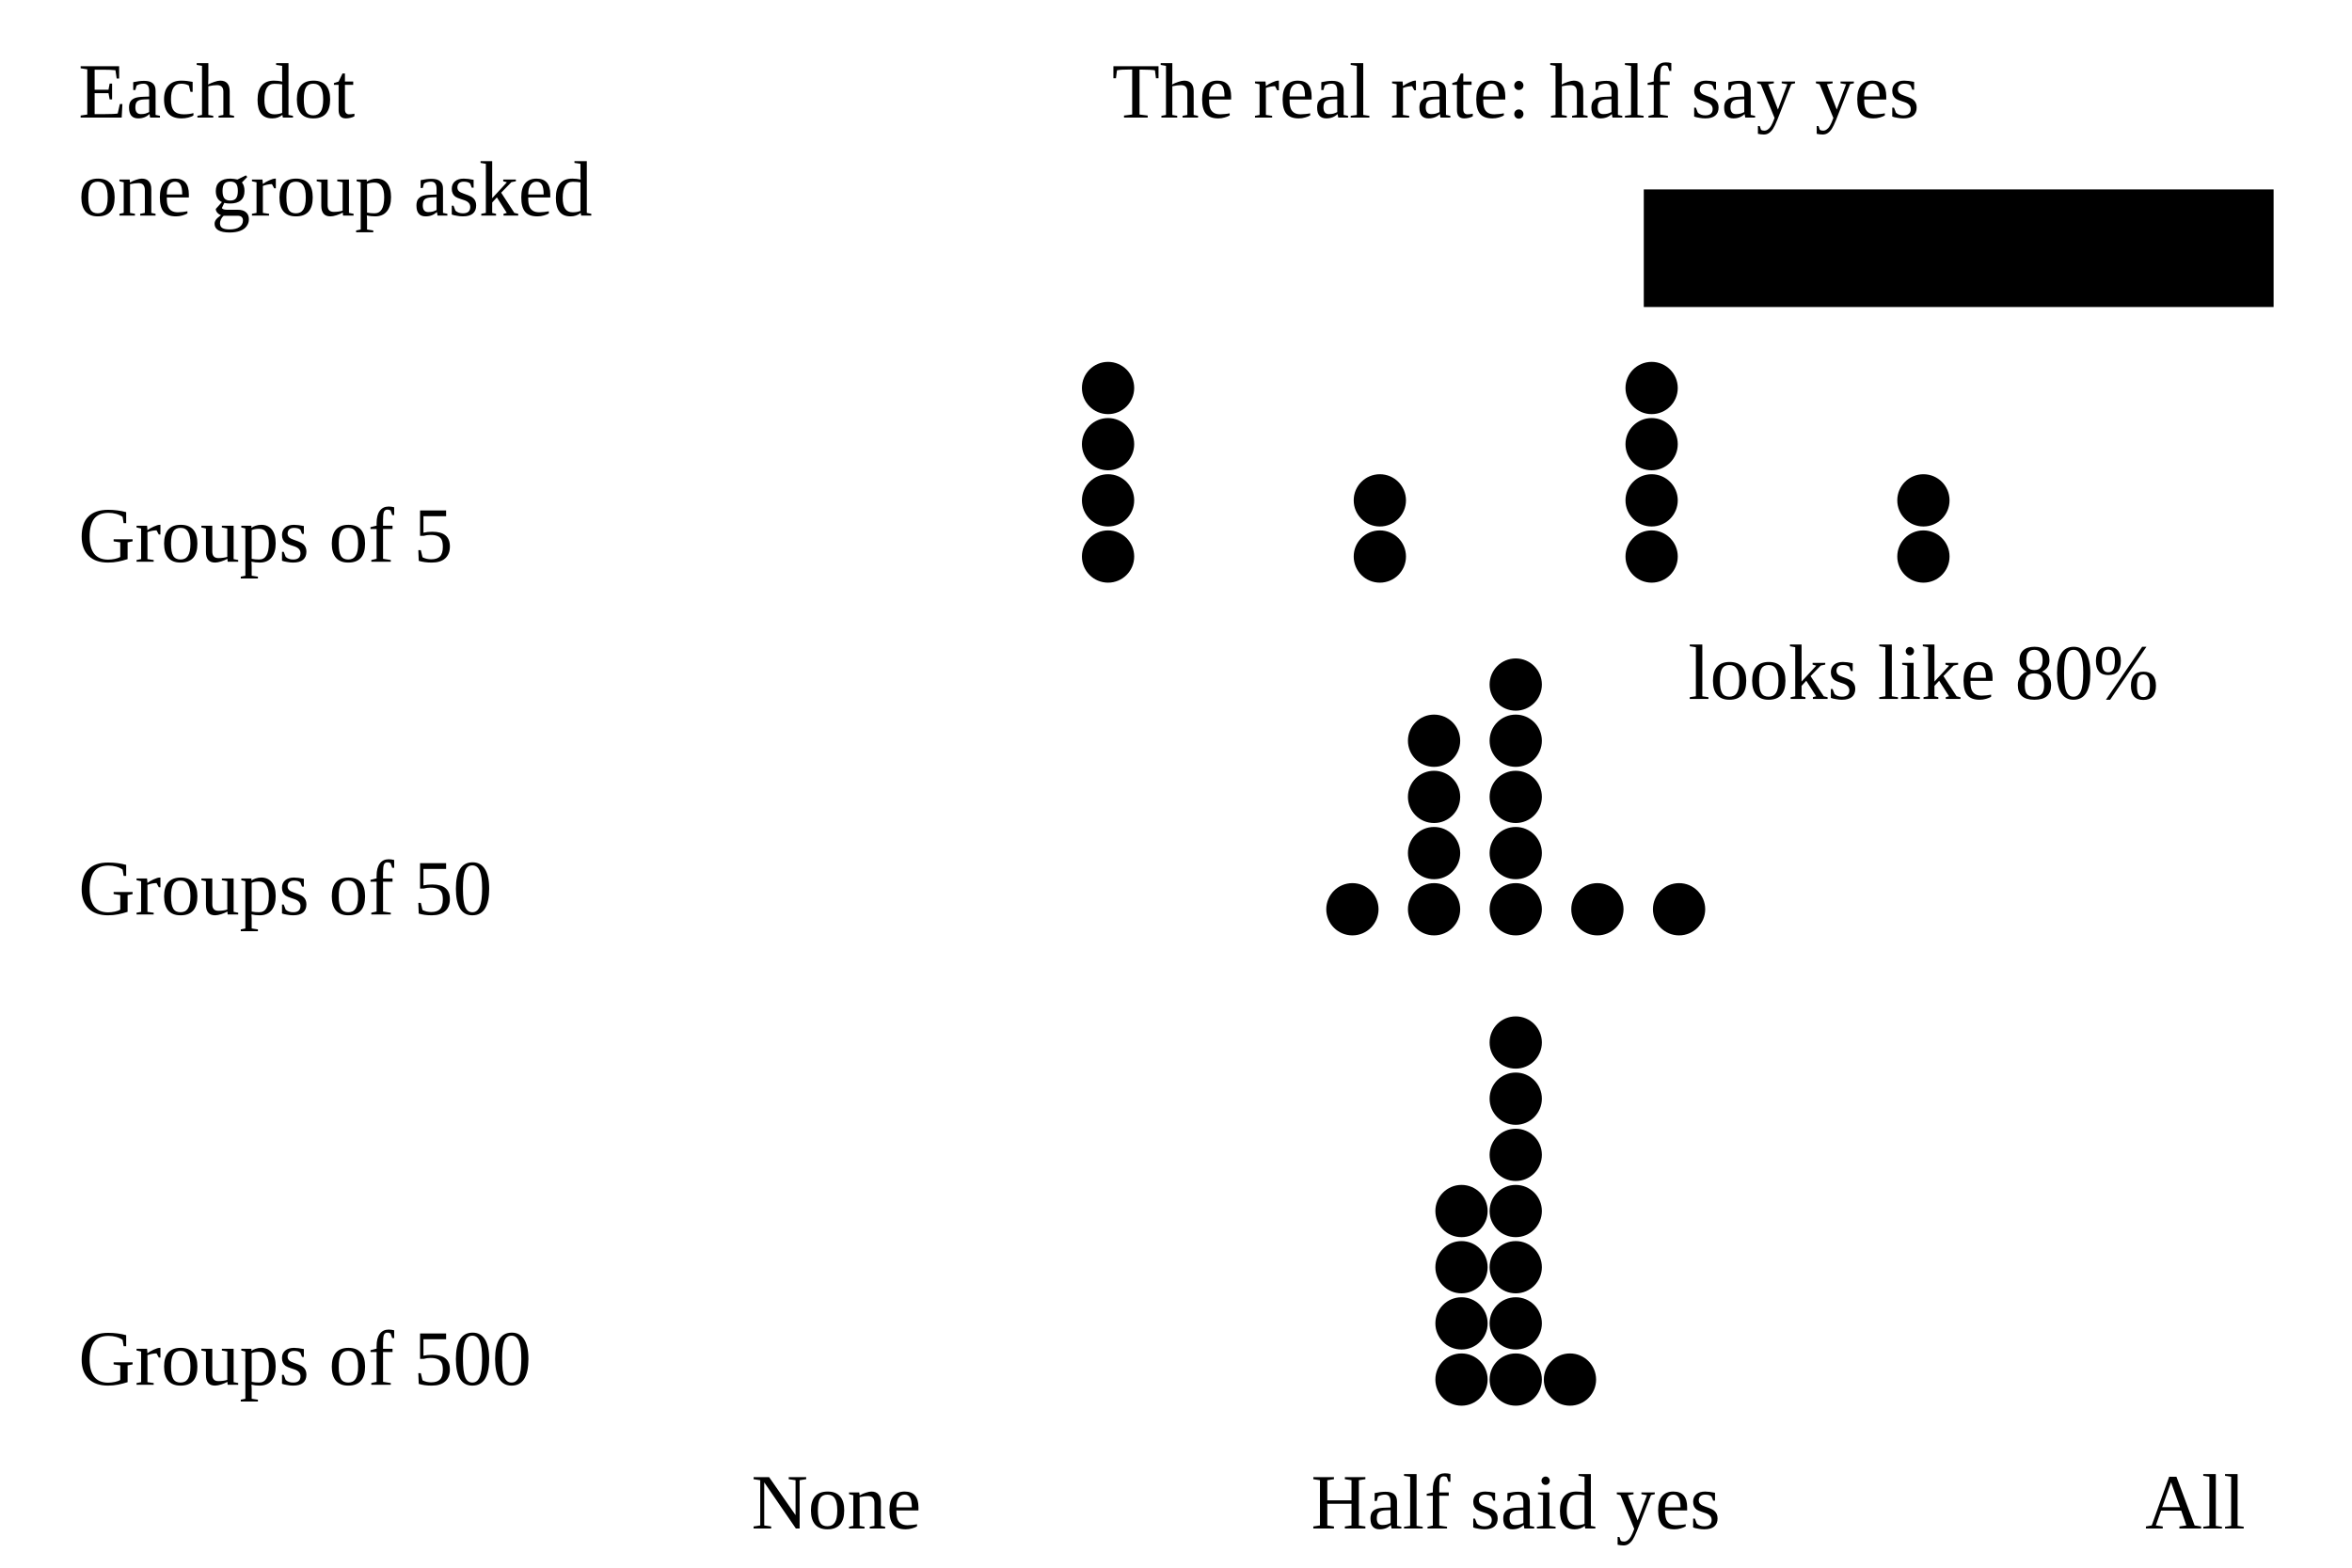
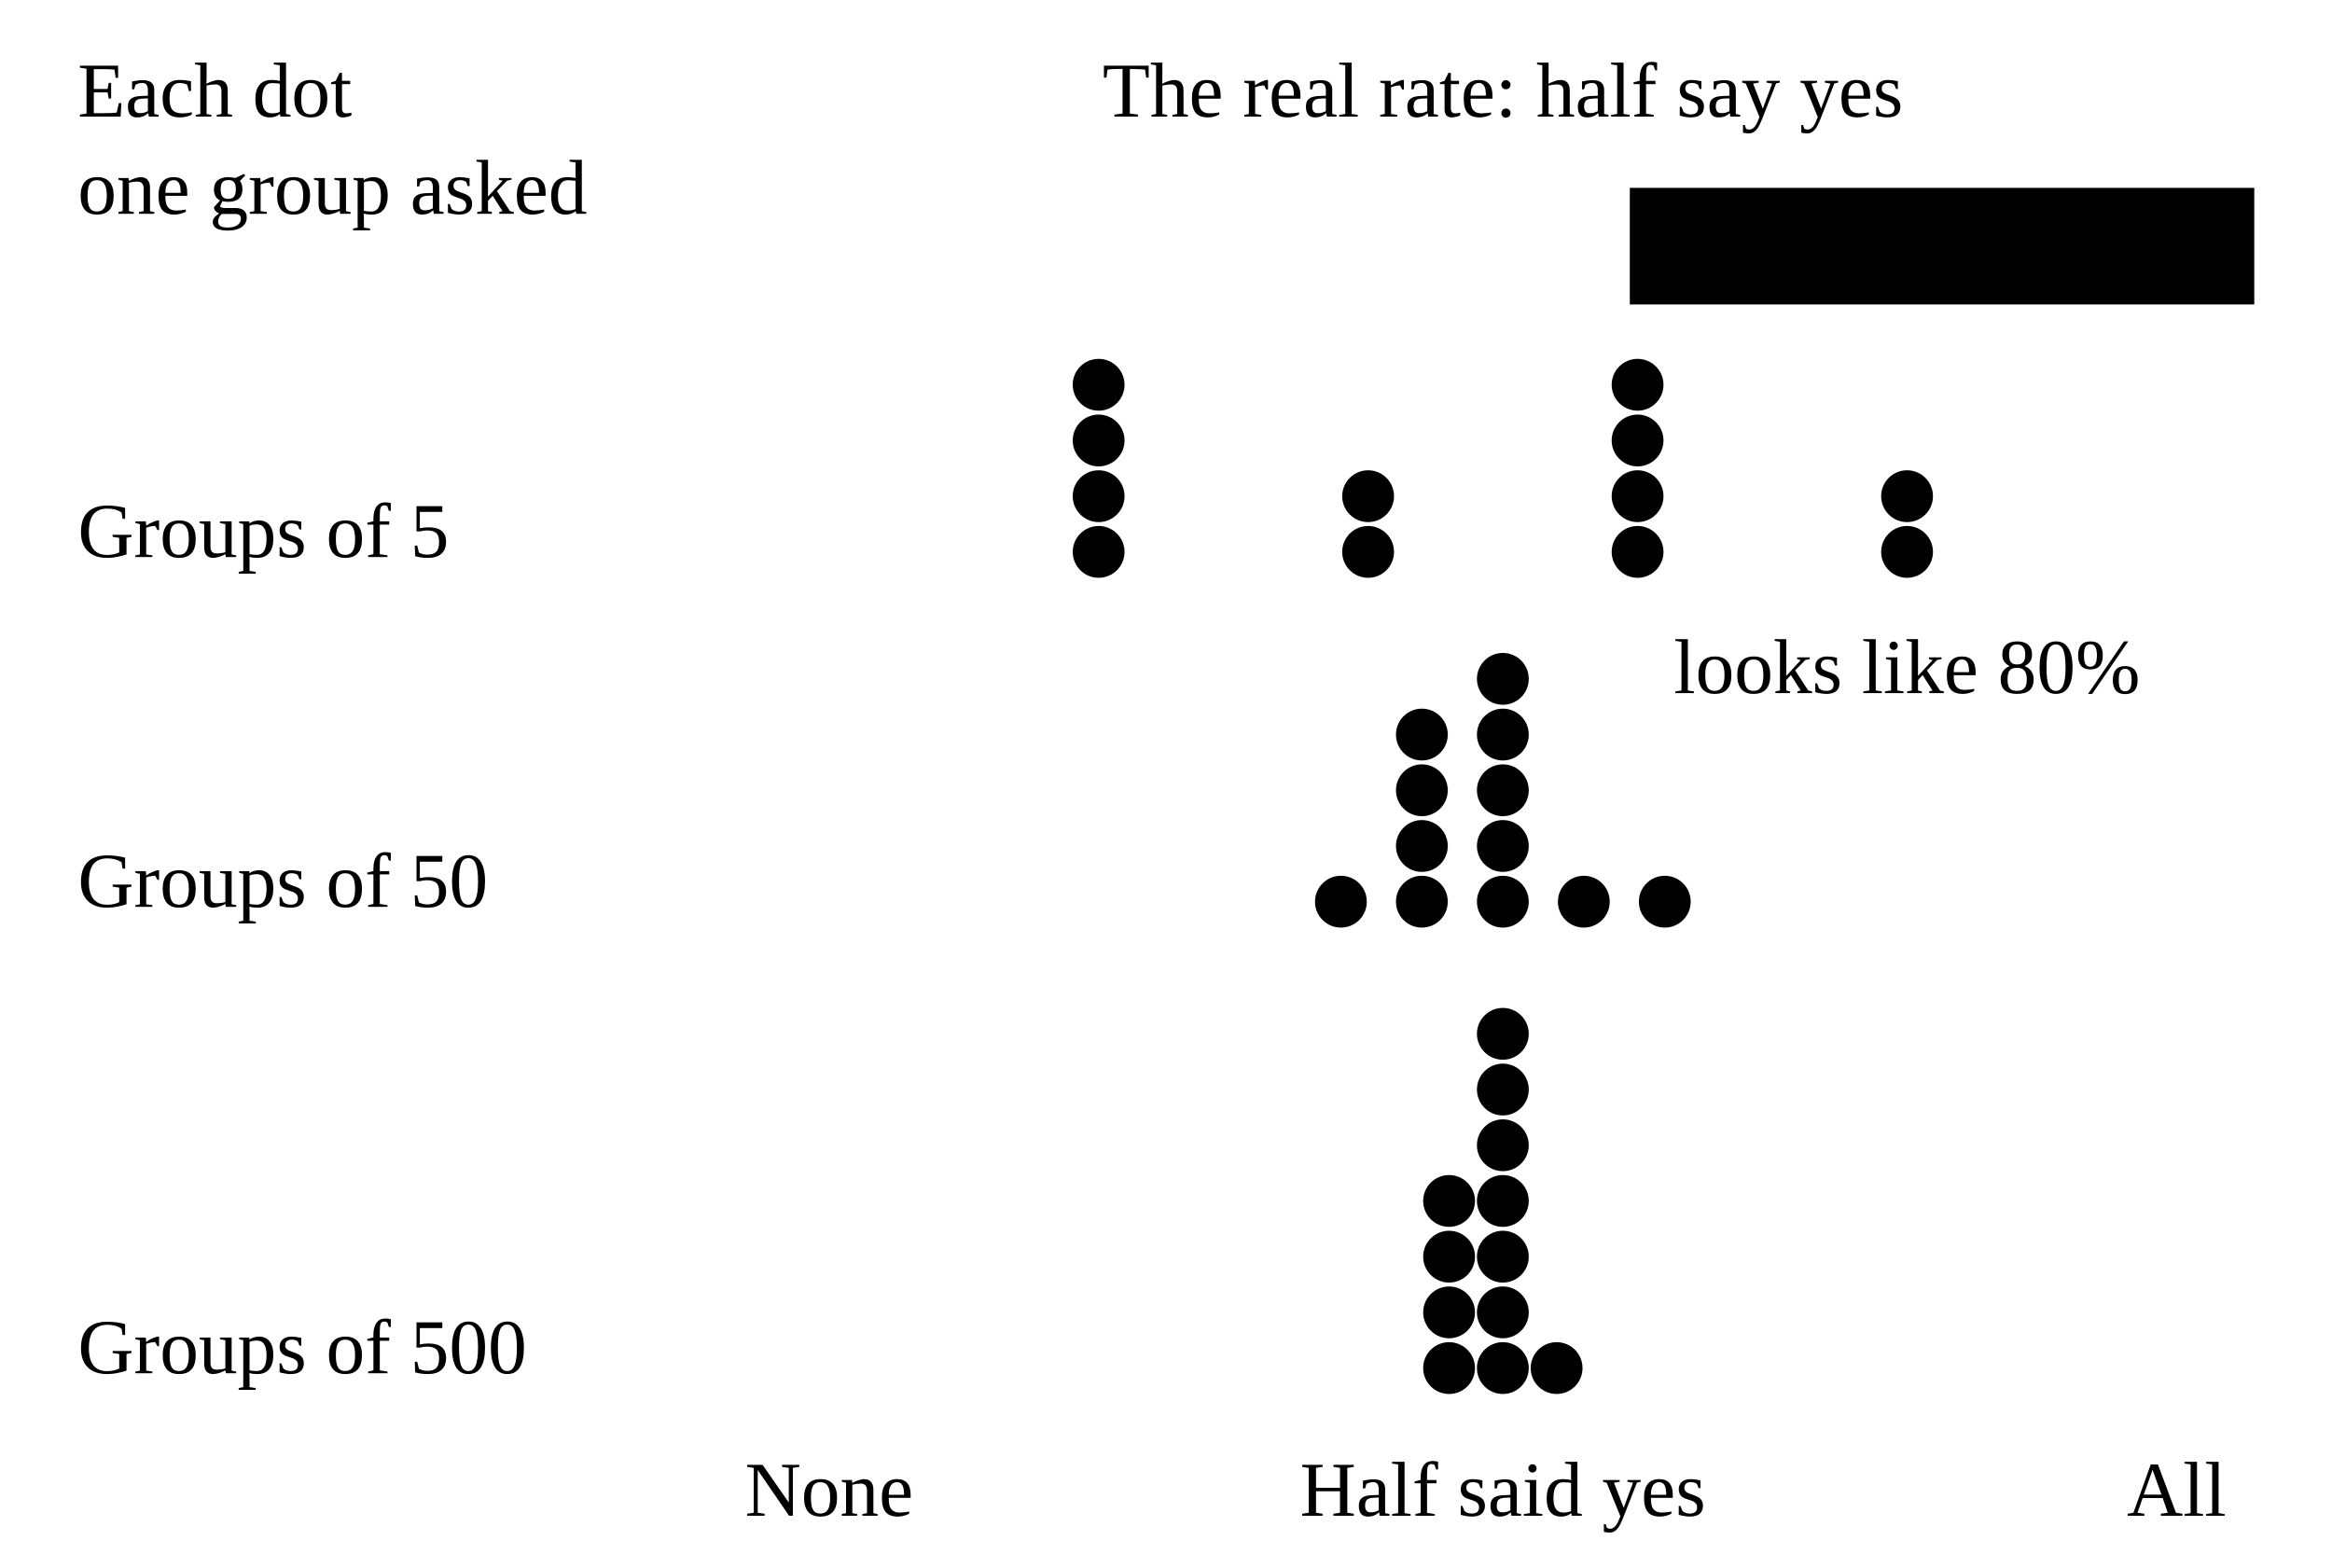
- <svg xmlns="http://www.w3.org/2000/svg" class="fig" viewBox="0 0 360 240" role="img" aria-labelledby="fig-small-title fig-small-desc">
+ <svg xmlns="http://www.w3.org/2000/svg" class="fig" viewBox="0 0 360 242" role="img" aria-labelledby="fig-small-title fig-small-desc">
  <text class="fig-label" x="12" y="18">Each dot</text>
  <text class="fig-note" x="12" y="33">one group asked</text>
  <text class="fig-label" x="232.0" y="18" text-anchor="middle">The real rate: half say yes</text>
  <path class="fig-guide" d="M232,26 L232,216" />
  <rect class="fig-mark" x="251.6" y="29" width="96.4" height="18" />
  <path class="fig-guide" d="M294.4,50 L294.4,69.5" />
  <text class="fig-label fig-on-mark" x="344" y="42" text-anchor="end">4 of 5 said yes</text>
  <text class="fig-note" x="294.4" y="107" text-anchor="middle">looks like 80%</text>
  <text class="fig-label" x="12" y="86">Groups of 5</text>
  <path class="fig-axis" d="M128,90 L336,90" />
  <g class="fig-ink">
    <circle cx="169.6" cy="85.2" r="4" />
    <circle cx="169.6" cy="76.6" r="4" />
    <circle cx="169.6" cy="68" r="4" />
    <circle cx="169.6" cy="59.4" r="4" />
    <circle cx="211.2" cy="85.2" r="4" />
    <circle cx="211.2" cy="76.6" r="4" />
    <circle cx="252.8" cy="85.2" r="4" />
    <circle cx="252.8" cy="76.6" r="4" />
    <circle cx="252.8" cy="68" r="4" />
    <circle cx="252.8" cy="59.4" r="4" />
    <circle cx="294.4" cy="85.2" r="4" />
    <circle cx="294.4" cy="76.6" r="4" />
  </g>
  <text class="fig-label" x="12" y="140">Groups of 50</text>
  <path class="fig-axis" d="M128,144 L336,144" />
  <g class="fig-ink">
    <circle cx="207.0" cy="139.2" r="4" />
    <circle cx="219.5" cy="139.2" r="4" />
    <circle cx="219.5" cy="130.6" r="4" />
    <circle cx="219.5" cy="122" r="4" />
    <circle cx="219.5" cy="113.4" r="4" />
    <circle cx="232.0" cy="139.2" r="4" />
    <circle cx="232.0" cy="130.6" r="4" />
    <circle cx="232.0" cy="122" r="4" />
    <circle cx="232.0" cy="113.4" r="4" />
    <circle cx="232.0" cy="104.8" r="4" />
    <circle cx="244.5" cy="139.2" r="4" />
    <circle cx="257.0" cy="139.2" r="4" />
  </g>
  <text class="fig-label" x="12" y="212">Groups of 500</text>
  <path class="fig-axis" d="M128,216 L336,216" />
  <g class="fig-ink">
    <circle cx="223.7" cy="211.2" r="4" />
    <circle cx="223.7" cy="202.6" r="4" />
    <circle cx="223.7" cy="194" r="4" />
    <circle cx="223.7" cy="185.4" r="4" />
    <circle cx="232.0" cy="211.2" r="4" />
    <circle cx="232.0" cy="202.6" r="4" />
    <circle cx="232.0" cy="194" r="4" />
    <circle cx="232.0" cy="185.4" r="4" />
    <circle cx="232.0" cy="176.8" r="4" />
    <circle cx="232.0" cy="168.2" r="4" />
    <circle cx="232.0" cy="159.6" r="4" />
    <circle cx="240.3" cy="211.2" r="4" />
  </g>
  <text class="fig-note" x="128" y="234" text-anchor="middle">None</text>
  <text class="fig-note" x="232.0" y="234" text-anchor="middle">Half said yes</text>
  <text class="fig-note" x="336" y="234" text-anchor="middle">All</text>
</svg>
